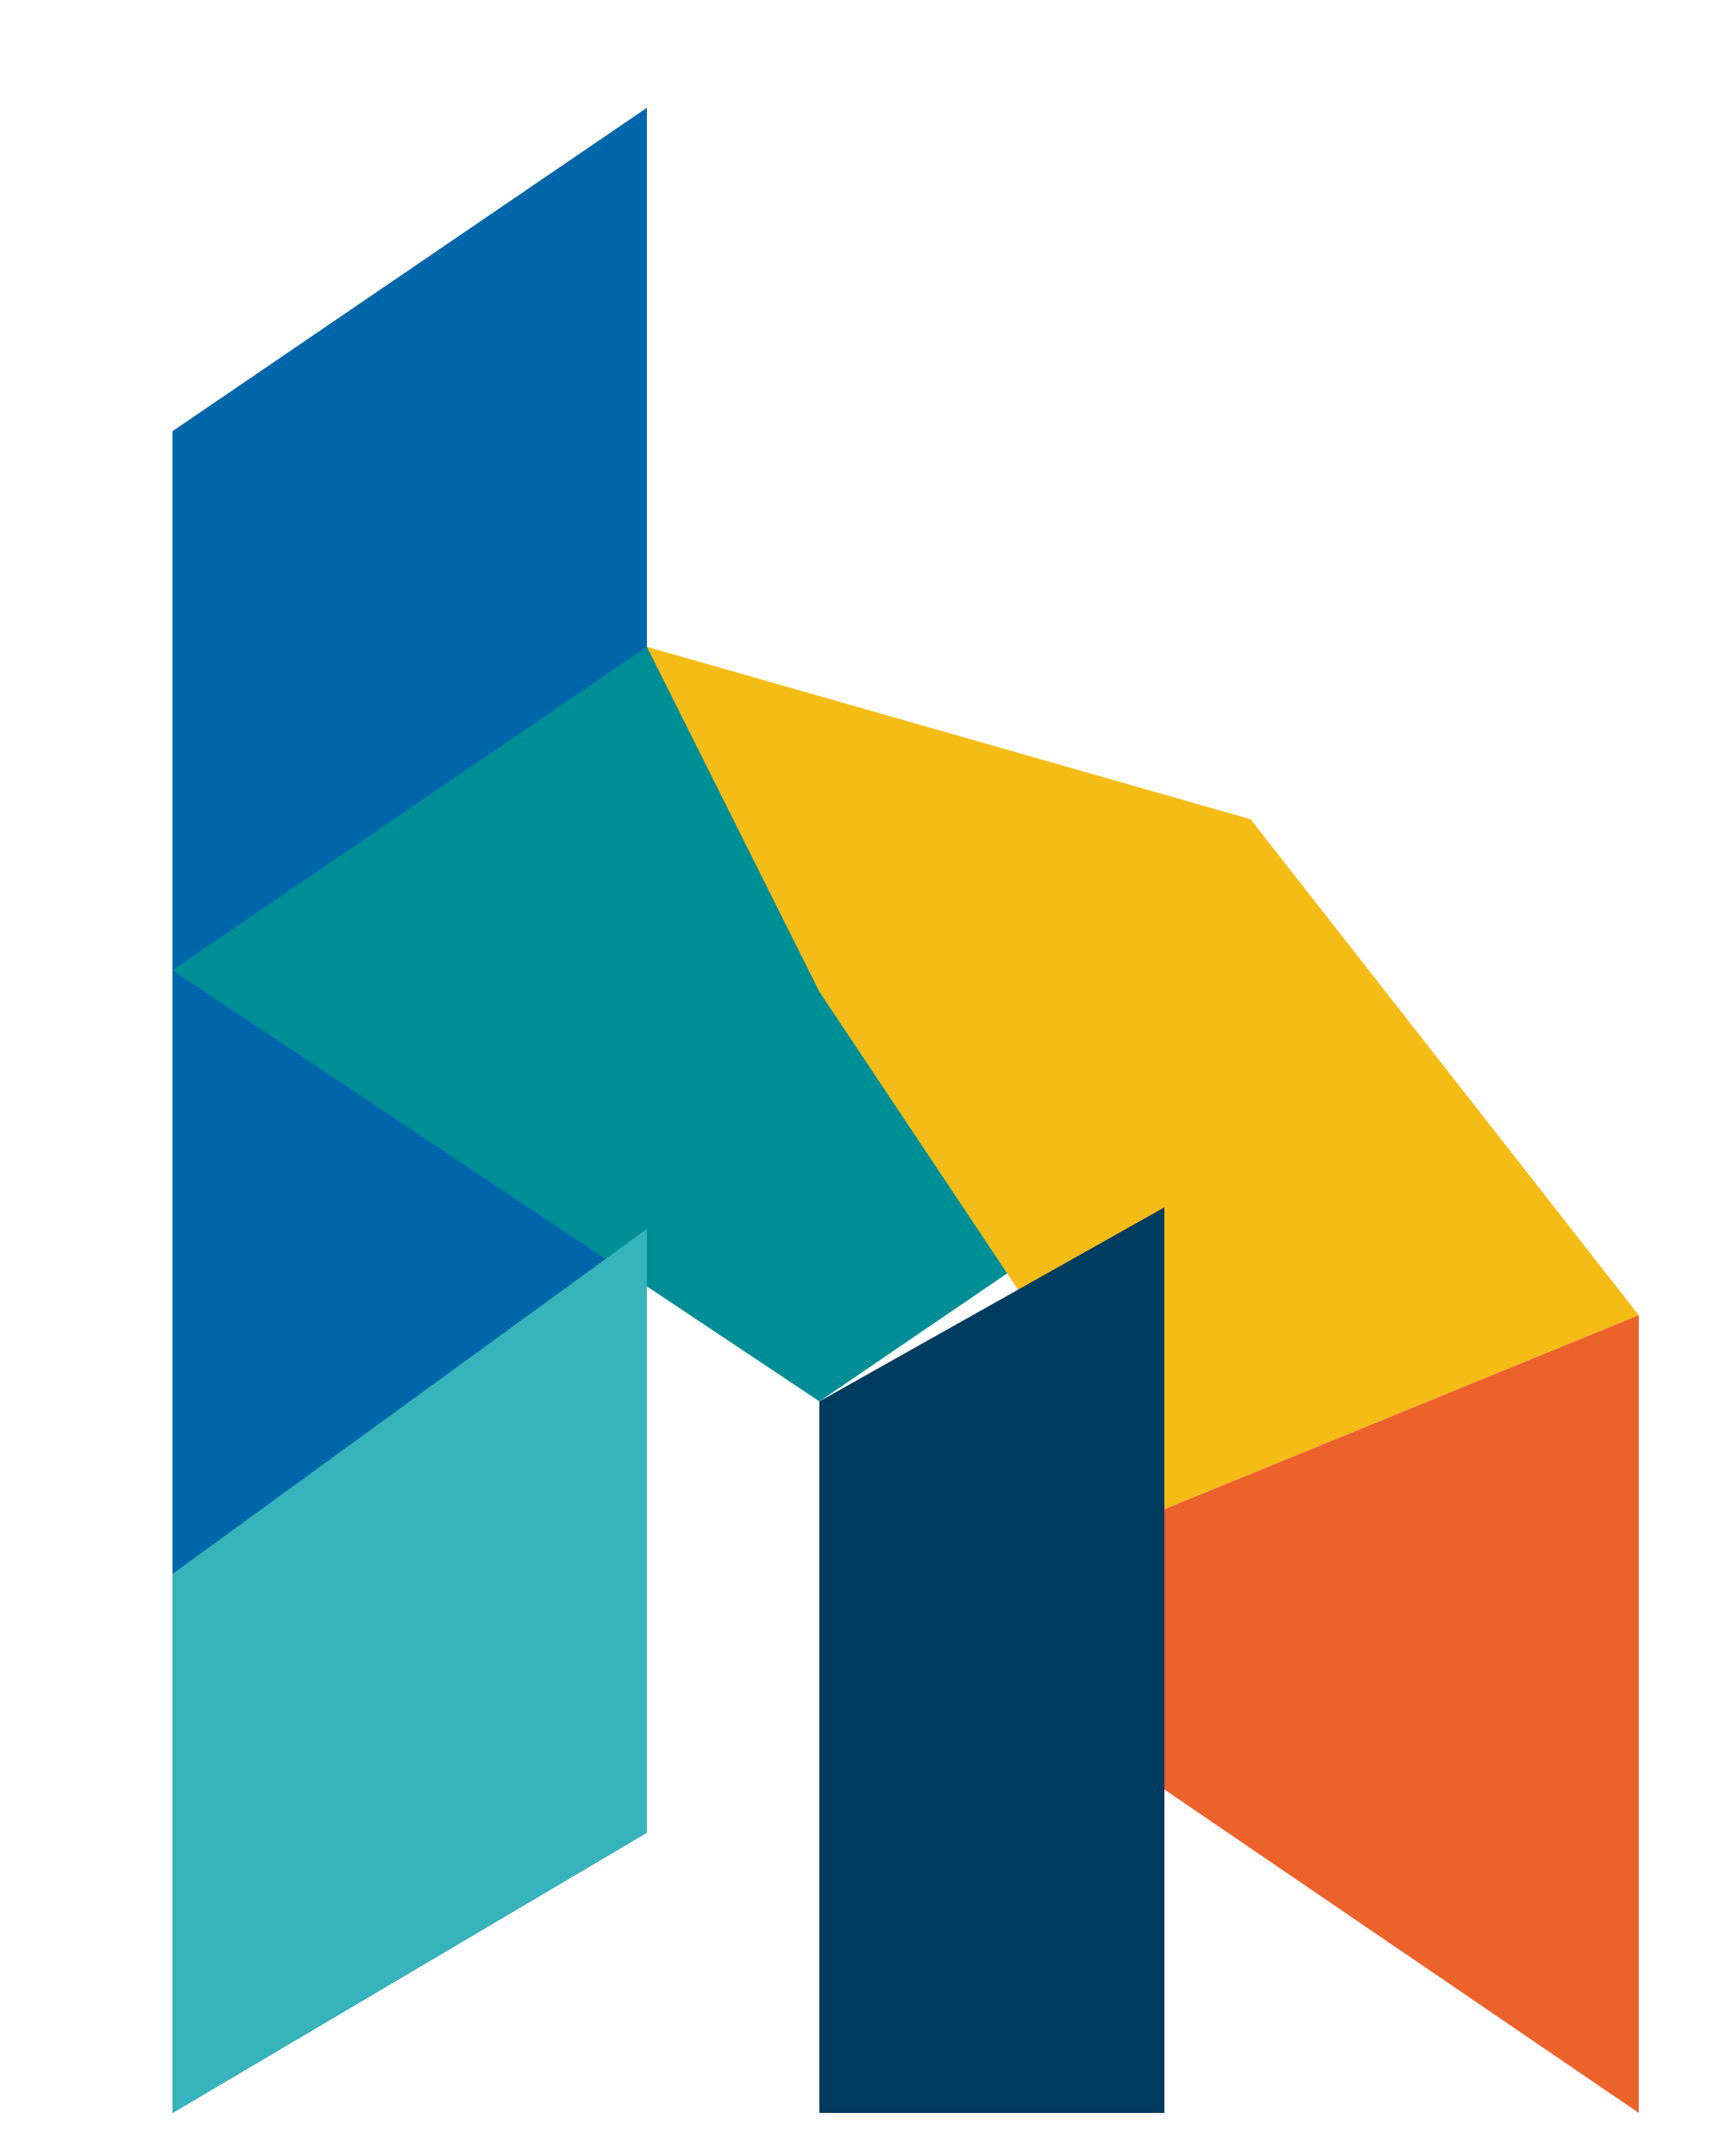
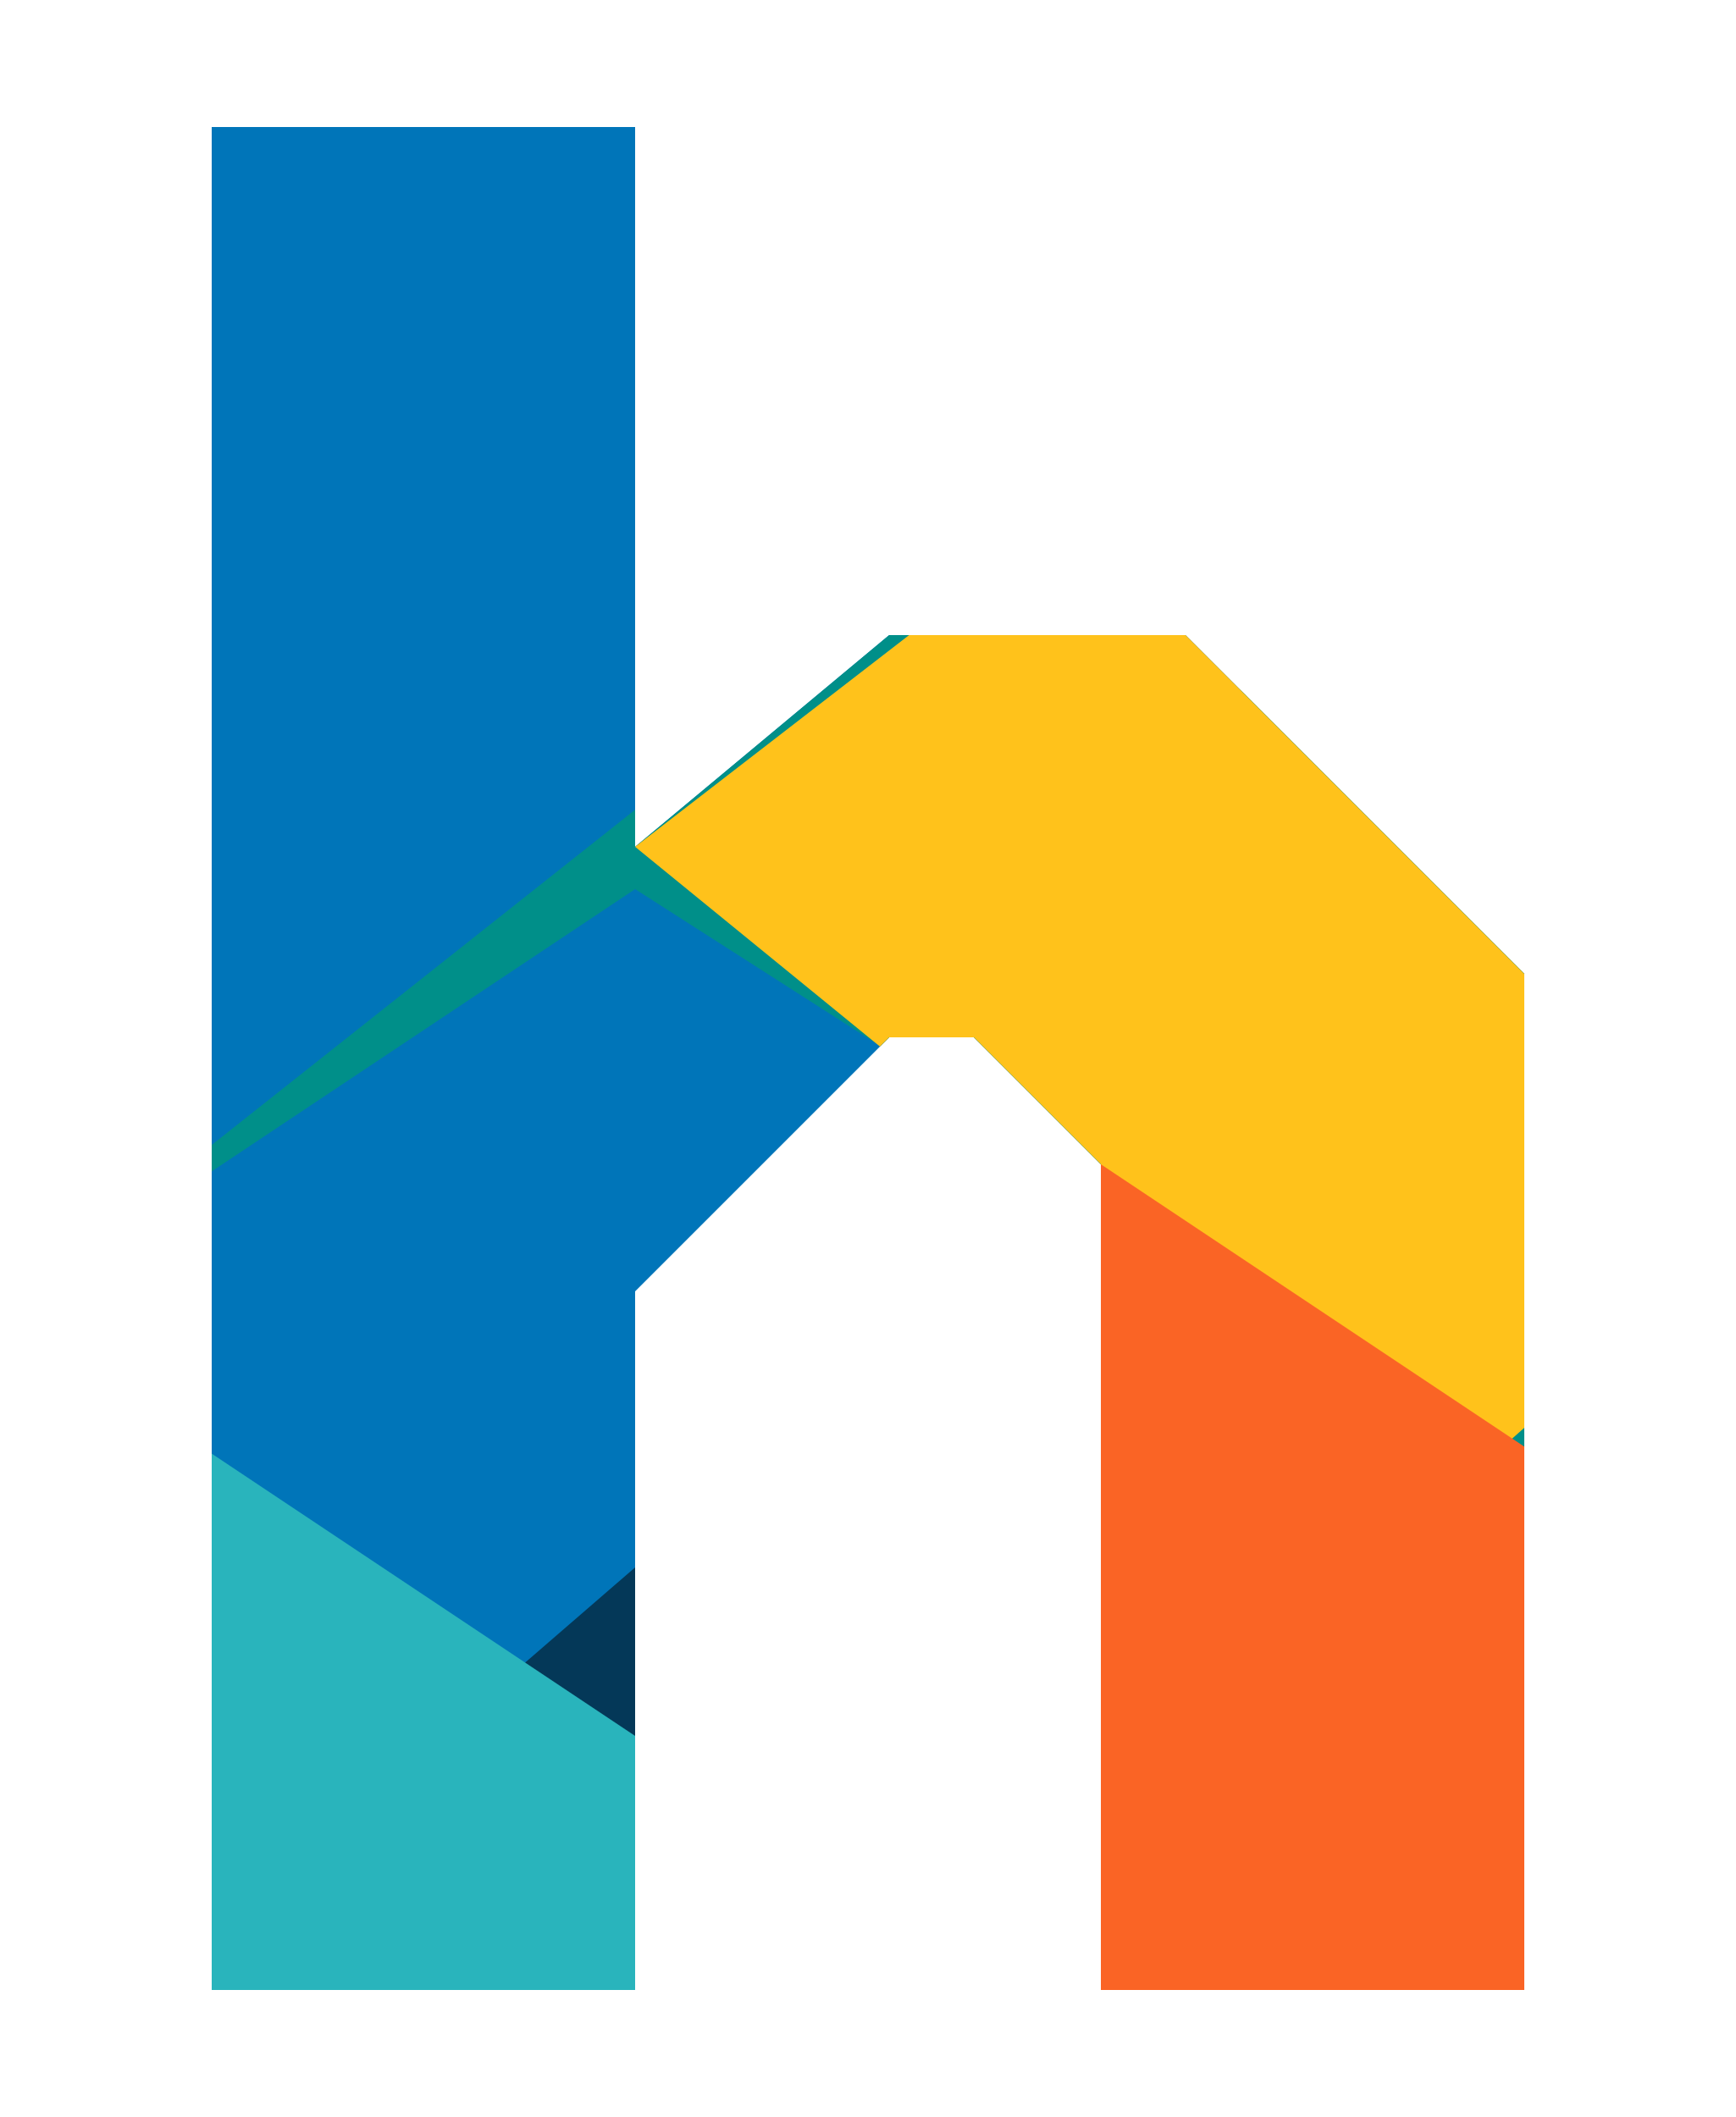
- <svg xmlns="http://www.w3.org/2000/svg" viewBox="0 0 80 100" role="img" aria-labelledby="title">
-   <path fill="#0066aa" d="M8 20 30 5v80L8 98z" />
-   <path fill="#008e96" d="m8 45 22-15 30 20-22 15z" />
-   <path fill="#f5bc16" d="m30 30 28 8 18 23-22 9-16-24z" />
-   <path fill="#ed612a" d="m54 70 22-9v37L54 83z" />
-   <path fill="#003b60" d="m38 65 16-9v42H38z" />
-   <path fill="#36b3bb" d="m8 73 22-16v28L8 98z" />
+ <svg xmlns="http://www.w3.org/2000/svg" viewBox="0 0 82 100" role="img" aria-labelledby="title">
+   <path d="M10 6H30V40L42 30H56L72 46V94H52V55L46 49H42L30 61V94H10Z" fill="#0075b9" />
+   <defs>
+     <clipPath id="h">
+       <path d="M10 6H30V40L42 30H56L72 46V94H52V55L46 49H42L30 61V94H10Z" />
+     </clipPath>
+   </defs>
+   <g clip-path="url(#h)">
+     <path fill="#008f89" d="M0 62 48 24 80 50 80 74 30 42z" />
+     <path fill="#ffc21b" d="m30 40 22-17 34 32-18 16z" />
+     <path fill="#fa6425" d="m52 55 30 20v30H52z" />
+     <path fill="#043858" d="m0 100 52-45v50z" />
+     <path fill="#29b4bc" d="m0 62 30 20v20H0z" />
+   </g>
</svg>
